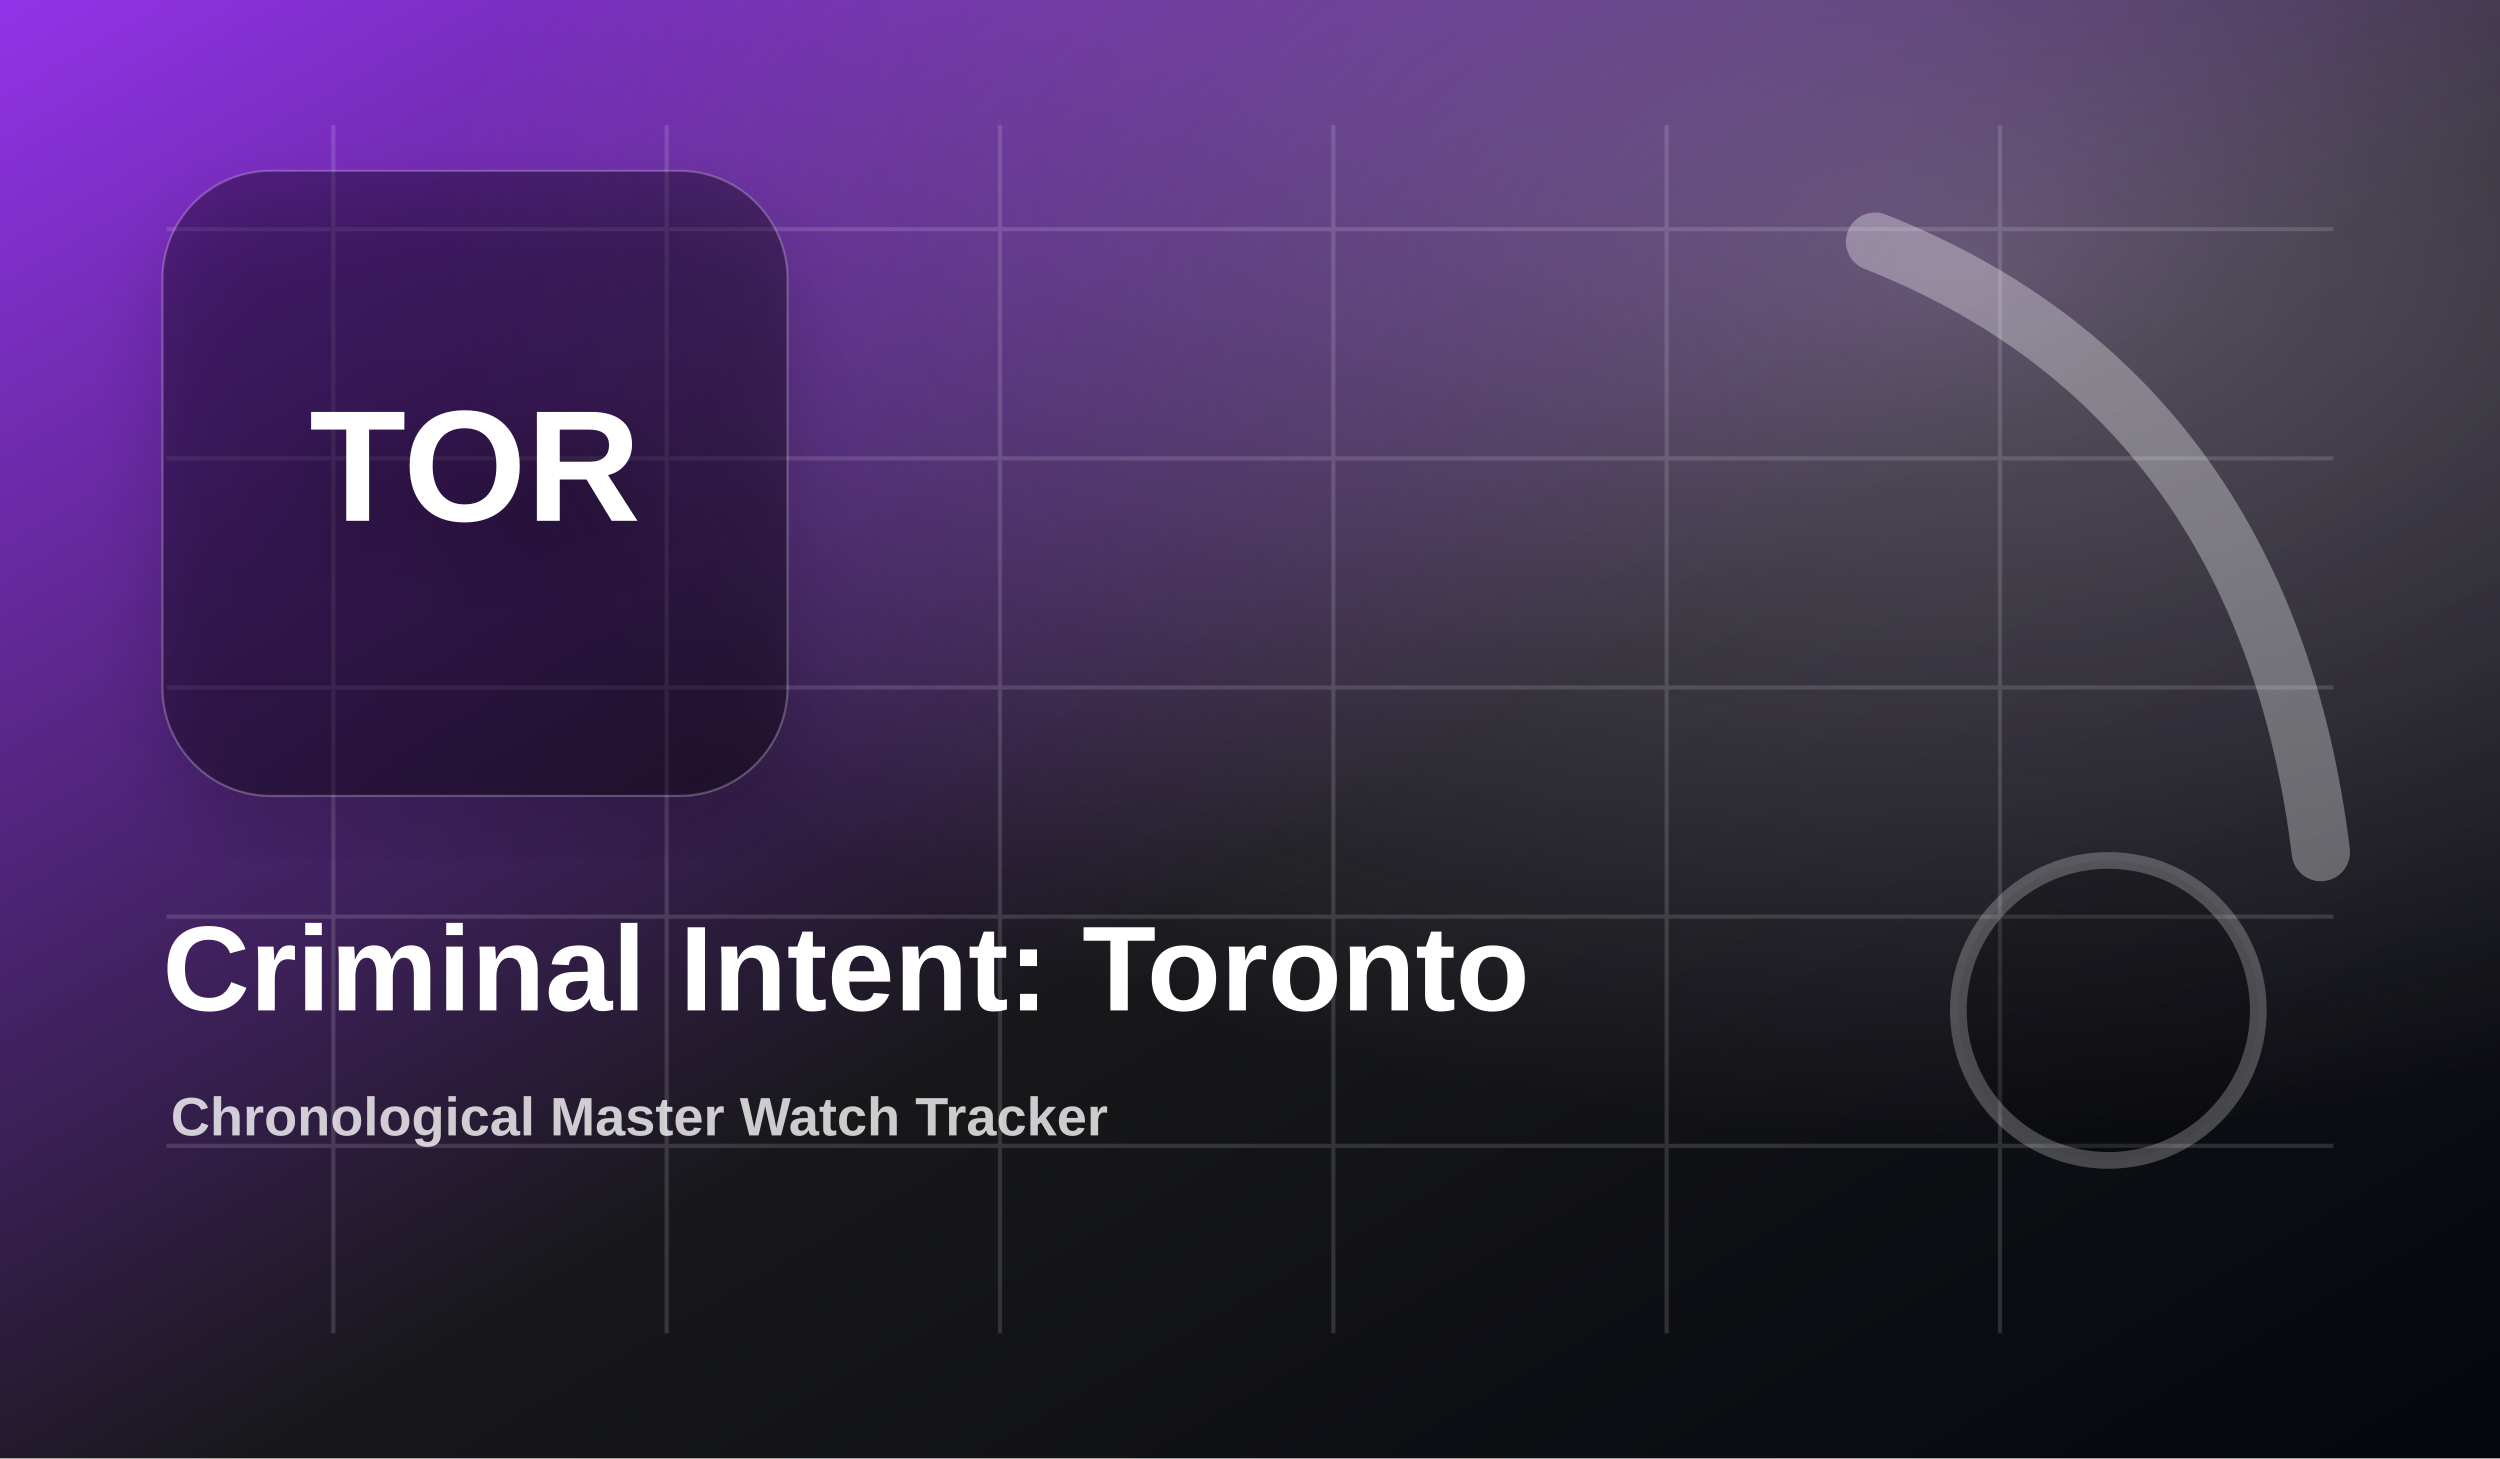
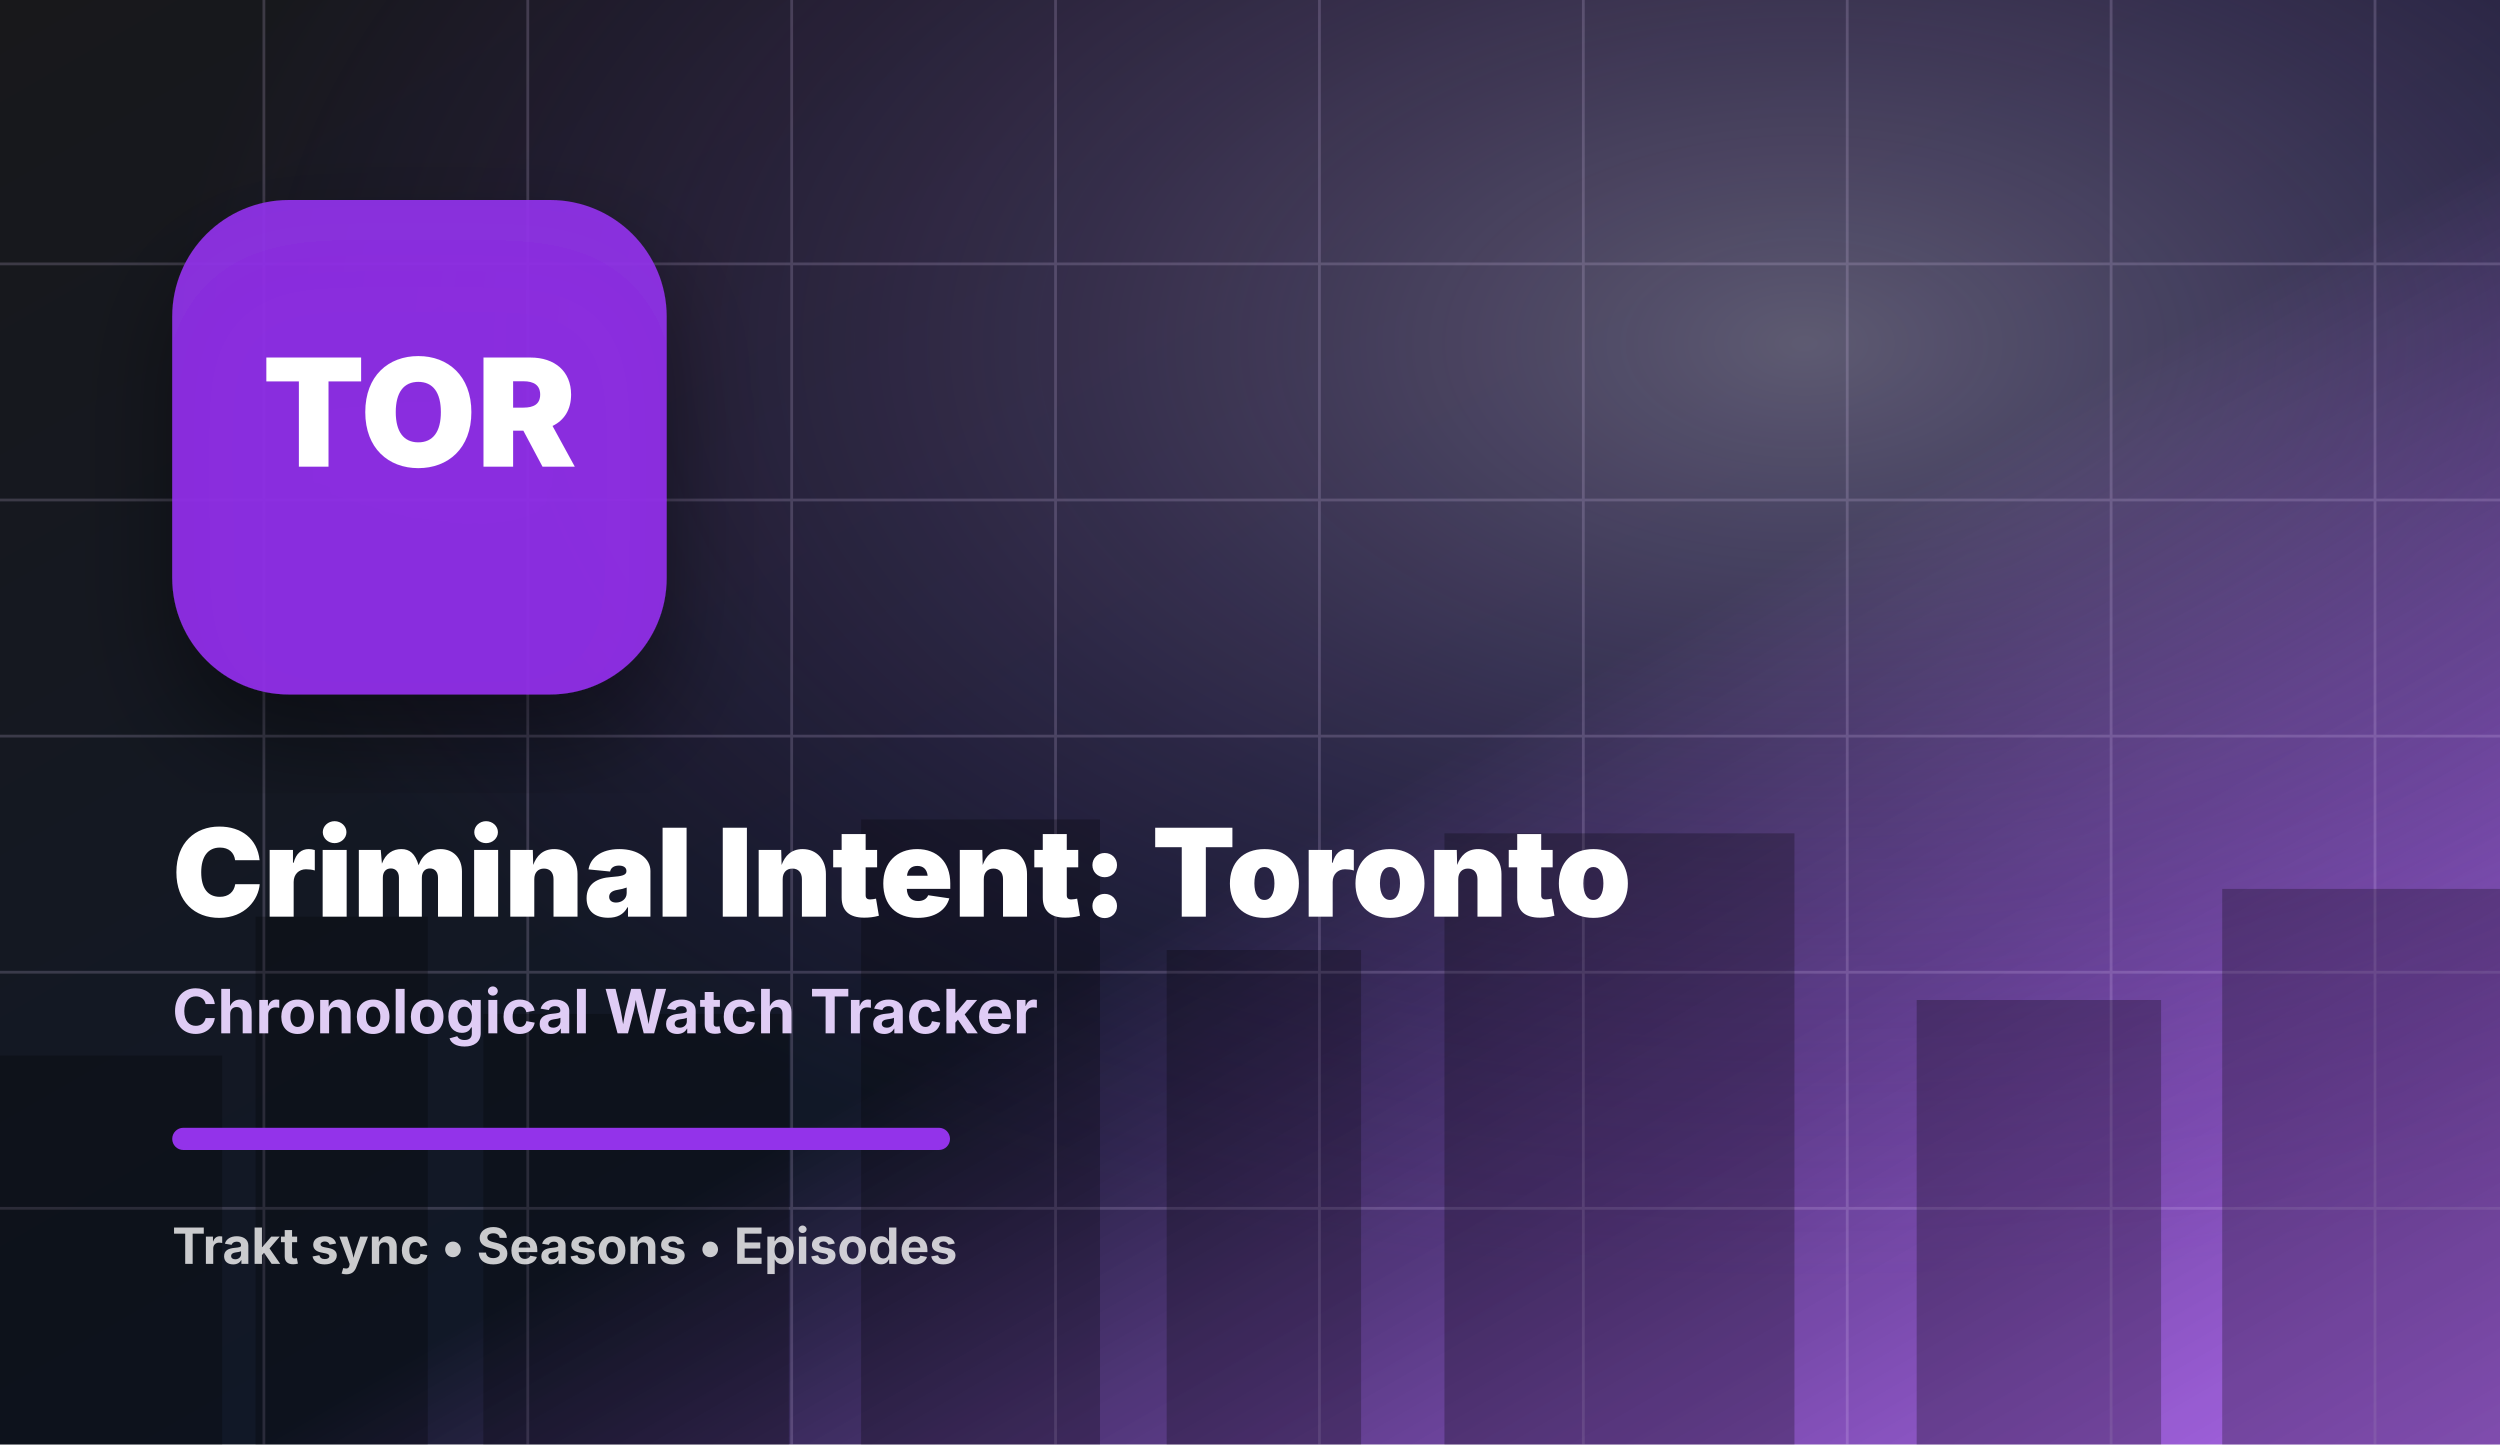
- <svg xmlns="http://www.w3.org/2000/svg" width="1200" height="700" viewBox="0 0 1200 700" role="img" aria-label="Criminal Intent: Toronto artwork">
+ <svg xmlns="http://www.w3.org/2000/svg" viewBox="0 0 900 520" width="900" height="520" role="img" aria-label="Criminal Intent: Toronto artwork">
  <defs>
-     <linearGradient id="g" x1="0" y1="0" x2="1" y2="1">
-       <stop offset="0" stop-color="#9333ea" />
-       <stop offset="0.55" stop-color="#18181b" />
-       <stop offset="1" stop-color="#05070d" />
+     <linearGradient id="bg" x1="0" y1="0" x2="1" y2="1">
+       <stop offset="0" stop-color="#18181b" />
+       <stop offset="0.55" stop-color="#111827" />
+       <stop offset="1" stop-color="#9333ea" stop-opacity="0.72" />
    </linearGradient>
-     <radialGradient id="r" cx="78%" cy="18%" r="60%">
-       <stop offset="0" stop-color="#e9d5ff" stop-opacity=".32" />
-       <stop offset="1" stop-color="#e9d5ff" stop-opacity="0" />
+     <radialGradient id="glow" cx="72%" cy="24%" r="65%">
+       <stop offset="0" stop-color="#e9d5ff" stop-opacity="0.35" />
+       <stop offset="1" stop-color="#9333ea" stop-opacity="0" />
    </radialGradient>
-     <filter id="shadow">
-       <feDropShadow dx="0" dy="18" stdDeviation="18" flood-color="#000" flood-opacity=".45" />
+     <filter id="shadow" x="-20%" y="-20%" width="140%" height="140%">
+       <feDropShadow dx="0" dy="18" stdDeviation="18" flood-color="#000" flood-opacity="0.45" />
    </filter>
  </defs>
-   <rect width="1200" height="700" fill="url(#g)" />
-   <rect width="1200" height="700" fill="url(#r)" />
-   <g opacity=".14" stroke="#fff" stroke-width="2">
-     <path d="M80 110h1040M80 220h1040M80 330h1040M80 440h1040M80 550h1040" />
-     <path d="M160 60v580M320 60v580M480 60v580M640 60v580M800 60v580M960 60v580" />
+   <rect width="900" height="520" fill="url(#bg)" />
+   <rect width="900" height="520" fill="url(#glow)" />
+   <g opacity="0.18" stroke="#e9d5ff" stroke-width="1">
+     <path d="M0 95H900M0 180H900M0 265H900M0 350H900M0 435H900" />
+     <path d="M95 0V520M190 0V520M285 0V520M380 0V520M475 0V520M570 0V520M665 0V520M760 0V520M855 0V520" />
+   </g>
+   <g opacity="0.26" fill="#000">
+     <rect x="0" y="380" width="80" height="140" />
+     <rect x="92" y="330" width="62" height="190" />
+     <rect x="174" y="365" width="110" height="155" />
+     <rect x="310" y="295" width="86" height="225" />
+     <rect x="420" y="342" width="70" height="178" />
+     <rect x="520" y="300" width="126" height="220" />
+     <rect x="690" y="360" width="88" height="160" />
+     <rect x="800" y="320" width="100" height="200" />
  </g>
  <g filter="url(#shadow)">
-     <rect x="78" y="82" width="300" height="300" rx="52" fill="rgba(0,0,0,.35)" stroke="rgba(255,255,255,.22)" />
-     <text x="228" y="250" text-anchor="middle" font-family="Arial, Helvetica, sans-serif" font-size="76" font-weight="900" fill="#fff">TOR</text>
+     <rect x="62" y="72" width="178" height="178" rx="42" fill="#9333ea" opacity="0.92" />
+     <text x="151" y="168" text-anchor="middle" font-family="Inter, Arial, sans-serif" font-size="54" font-weight="900" fill="white">TOR</text>
  </g>
-   <text x="78" y="485" font-family="Arial, Helvetica, sans-serif" font-size="58" font-weight="900" fill="#fff">Criminal Intent: Toronto</text>
-   <text x="82" y="545" font-family="Arial, Helvetica, sans-serif" font-size="26" font-weight="700" fill="rgba(255,255,255,.78)">Chronological Master Watch Tracker</text>
-   <path d="M900 116c122 48 196 146 214 293" fill="none" stroke="rgba(255,255,255,.32)" stroke-width="28" stroke-linecap="round" />
-   <circle cx="1012" cy="485" r="72" fill="rgba(0,0,0,.2)" stroke="rgba(255,255,255,.24)" stroke-width="8" />
+   <text x="62" y="330" font-family="Inter, Arial, sans-serif" font-size="44" font-weight="900" fill="white">Criminal Intent: Toronto</text>
+   <text x="62" y="372" font-family="Inter, Arial, sans-serif" font-size="22" font-weight="700" fill="#e9d5ff" opacity="0.95">Chronological Watch Tracker</text>
+   <rect x="62" y="406" width="280" height="8" rx="4" fill="#9333ea" />
+   <text x="62" y="455" font-family="Inter, Arial, sans-serif" font-size="18" font-weight="700" fill="white" opacity="0.78">Trakt sync • Seasons • Episodes</text>
</svg>
